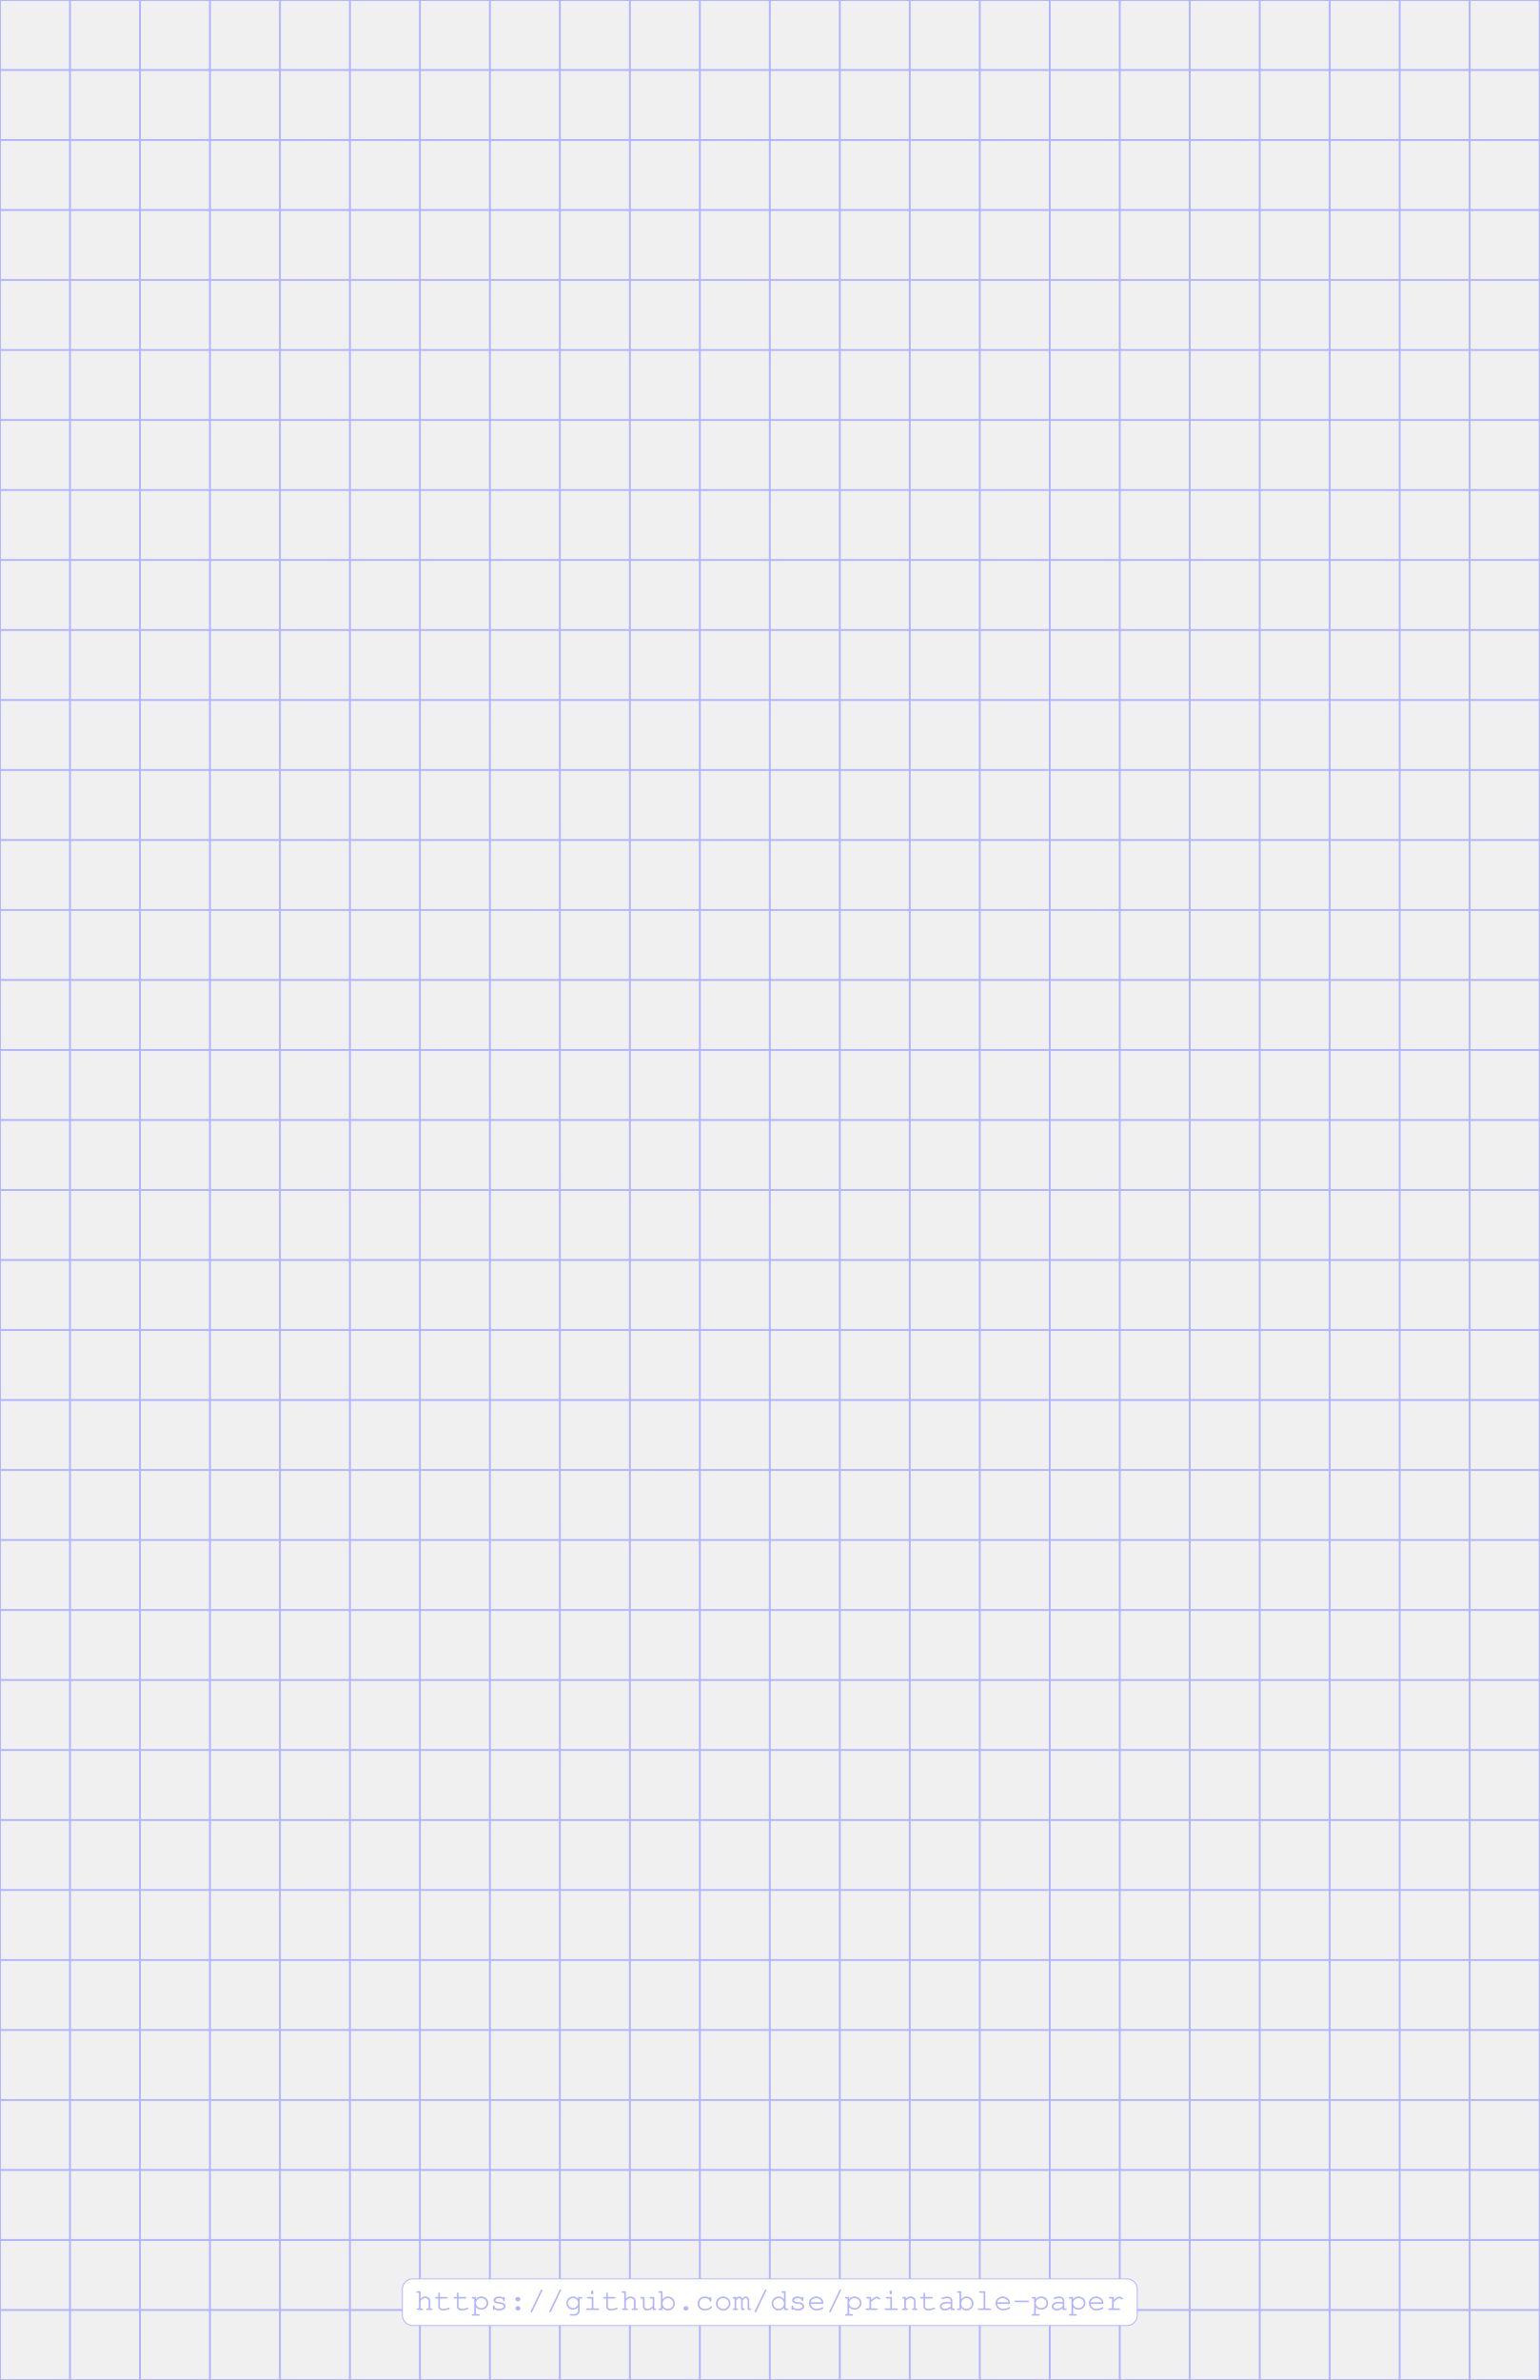
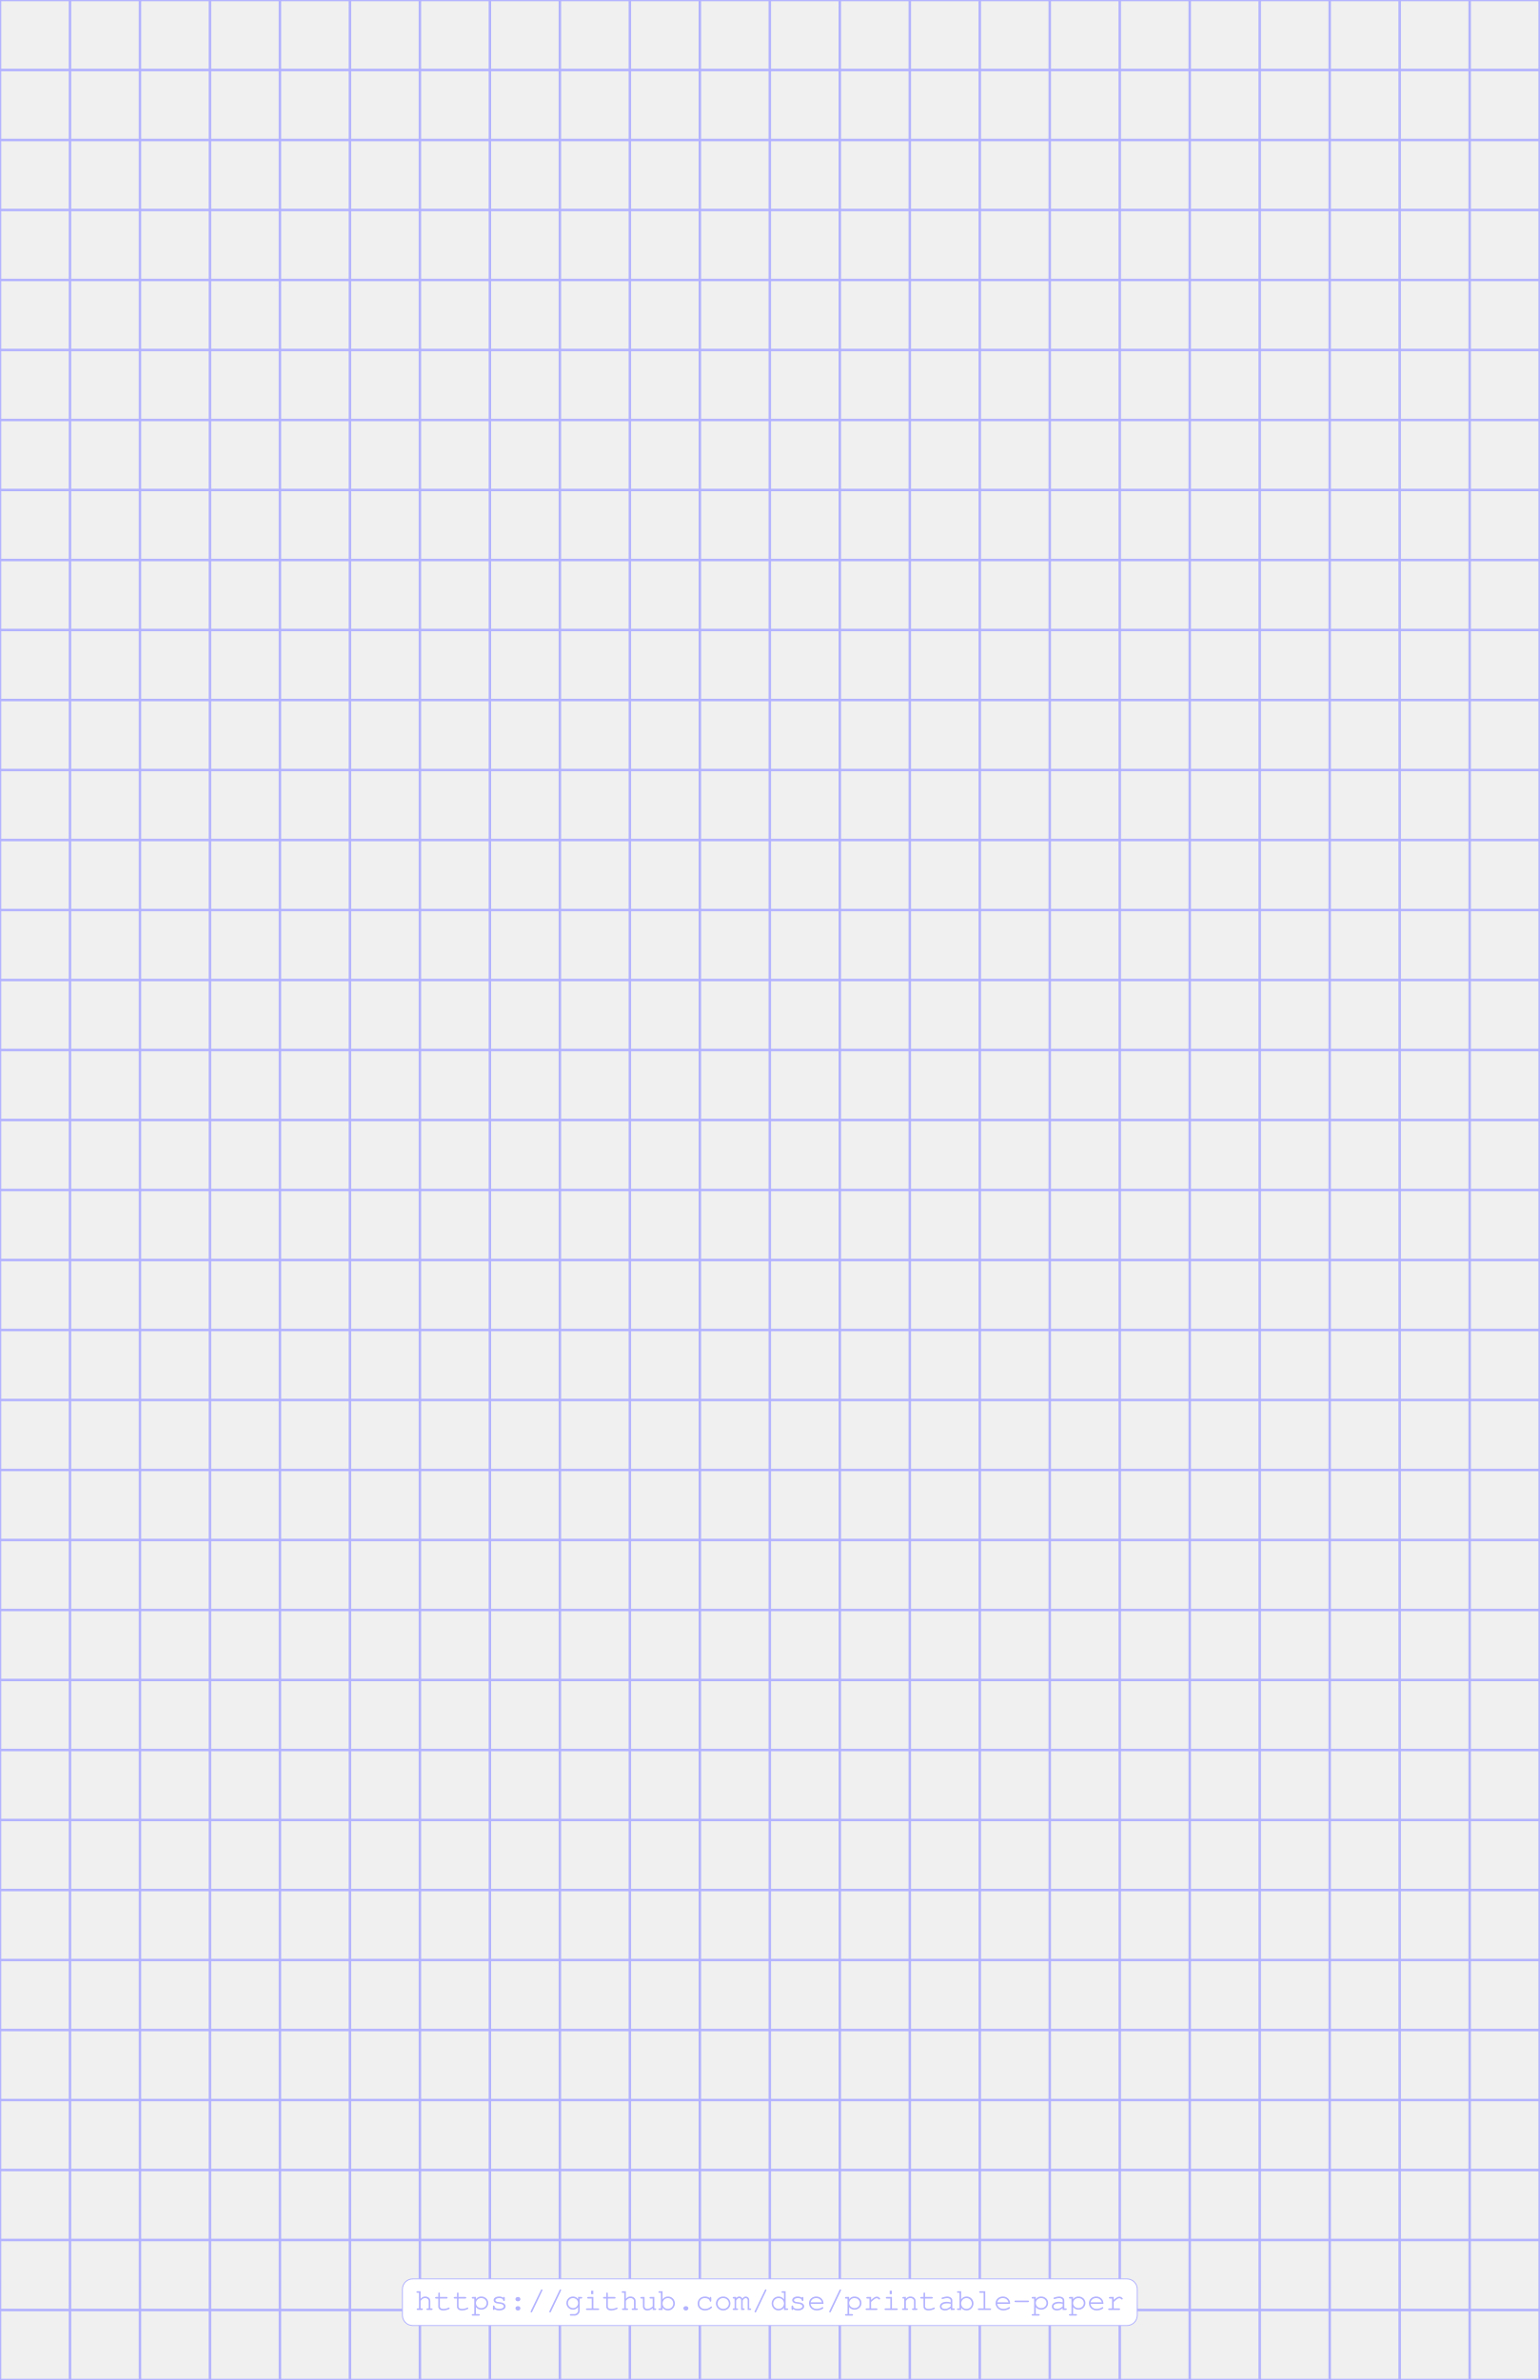
<svg xmlns="http://www.w3.org/2000/svg" width="396pt" height="612pt" viewBox="0 0 396 612">
  <defs />
  <style>        .line, .dot { stroke-linecap: round; }
        .stroke-linecap-butt { stroke-linecap: butt; }

        .line            { stroke-width: 0.72pt; }
        .line.xx-thin    { stroke-width: 0.24pt; }
        .line.x-thin     { stroke-width: 0.36pt; }
        .line.thin       { stroke-width: 0.48pt; }
        .line.thick      { stroke-width: 1.08pt; }
        .line.semi-thin  { stroke-width: 0.588pt; }
        .line.semi-thick { stroke-width: 0.882pt; }

        .dot             { stroke-width: 1.44pt; }
        .dot.thin        { stroke-width: 0.96pt; }
        .dot.thick       { stroke-width: 2.16pt; }
        .dot.semi-thin   { stroke-width: 1.176pt; }
        .dot.semi-thick  { stroke-width: 1.764pt; }

        .stroke-1     { stroke-width: 0.12pt; stroke-linecap: round; } /* 1/600 in */
        .stroke-2     { stroke-width: 0.24pt; stroke-linecap: round; }
        .stroke-3     { stroke-width: 0.36pt; stroke-linecap: round; }
        .stroke-4     { stroke-width: 0.48pt; stroke-linecap: round; }
        .stroke-5     { stroke-width: 0.60pt; stroke-linecap: round; }
        .stroke-6     { stroke-width: 0.72pt; stroke-linecap: round; }
        .stroke-7     { stroke-width: 0.84pt; stroke-linecap: round; }
        .stroke-8     { stroke-width: 0.96pt; stroke-linecap: round; }
        .stroke-9     { stroke-width: 1.08pt; stroke-linecap: round; }
        .stroke-10    { stroke-width: 1.20pt; stroke-linecap: round; }

        .blue  { stroke: #b3b3ff; }
        .red   { stroke: #ff9999; }
        .green { stroke: #b3ffb3; }
        .gray  { stroke: #b3b3b3; }
        .light.blue  { stroke: #d9d9ff; }
        .light.red   { stroke: #ffcccc; }
        .light.green { stroke: #d9ffd9; }
        .light.gray  { stroke: #d9d9d9; }

        .dark.blue  { stroke: #6767ff; }
        .dark.red   { stroke: #ff3333; }
        .dark.green { stroke: #67ff67; }
        .dark.gray  { stroke: #676767; }

        .alternate-blue  { stroke: #6767ff; opacity: 0.5; }
        .alternate-red   { stroke: #ff3333; opacity: 0.5; }
        .alternate-green { stroke: #67ff67; opacity: 0.5; }
        .alternate-gray  { stroke: #676767; opacity: 0.5; }
</style>
  <g id="grid">
-     <line x1="0" x2="396" y1="0" y2="0" class="x-thin blue line" />
-     <line x1="0" x2="396" y1="18" y2="18" class="x-thin blue line" />
-     <line x1="0" x2="396" y1="36" y2="36" class="x-thin blue line" />
-     <line x1="0" x2="396" y1="54" y2="54" class="x-thin blue line" />
-     <line x1="0" x2="396" y1="72" y2="72" class="x-thin blue line" />
-     <line x1="0" x2="396" y1="90" y2="90" class="x-thin blue line" />
-     <line x1="0" x2="396" y1="108" y2="108" class="x-thin blue line" />
-     <line x1="0" x2="396" y1="126" y2="126" class="x-thin blue line" />
-     <line x1="0" x2="396" y1="144" y2="144" class="x-thin blue line" />
-     <line x1="0" x2="396" y1="162" y2="162" class="x-thin blue line" />
-     <line x1="0" x2="396" y1="180" y2="180" class="x-thin blue line" />
-     <line x1="0" x2="396" y1="198" y2="198" class="x-thin blue line" />
-     <line x1="0" x2="396" y1="216" y2="216" class="x-thin blue line" />
-     <line x1="0" x2="396" y1="234" y2="234" class="x-thin blue line" />
-     <line x1="0" x2="396" y1="252" y2="252" class="x-thin blue line" />
-     <line x1="0" x2="396" y1="270" y2="270" class="x-thin blue line" />
-     <line x1="0" x2="396" y1="288" y2="288" class="x-thin blue line" />
-     <line x1="0" x2="396" y1="306" y2="306" class="x-thin blue line" />
-     <line x1="0" x2="396" y1="324" y2="324" class="x-thin blue line" />
-     <line x1="0" x2="396" y1="342" y2="342" class="x-thin blue line" />
-     <line x1="0" x2="396" y1="360" y2="360" class="x-thin blue line" />
-     <line x1="0" x2="396" y1="378" y2="378" class="x-thin blue line" />
-     <line x1="0" x2="396" y1="396" y2="396" class="x-thin blue line" />
-     <line x1="0" x2="396" y1="414" y2="414" class="x-thin blue line" />
-     <line x1="0" x2="396" y1="432" y2="432" class="x-thin blue line" />
-     <line x1="0" x2="396" y1="450" y2="450" class="x-thin blue line" />
-     <line x1="0" x2="396" y1="468" y2="468" class="x-thin blue line" />
-     <line x1="0" x2="396" y1="486" y2="486" class="x-thin blue line" />
-     <line x1="0" x2="396" y1="504" y2="504" class="x-thin blue line" />
-     <line x1="0" x2="396" y1="522" y2="522" class="x-thin blue line" />
-     <line x1="0" x2="396" y1="540" y2="540" class="x-thin blue line" />
-     <line x1="0" x2="396" y1="558" y2="558" class="x-thin blue line" />
-     <line x1="0" x2="396" y1="576" y2="576" class="x-thin blue line" />
-     <line x1="0" x2="396" y1="594" y2="594" class="x-thin blue line" />
-     <line x1="0" x2="396" y1="612" y2="612" class="x-thin blue line" />
-     <line x1="0" x2="0" y1="0" y2="612" class="x-thin blue line" />
-     <line x1="18" x2="18" y1="0" y2="612" class="x-thin blue line" />
-     <line x1="36" x2="36" y1="0" y2="612" class="x-thin blue line" />
-     <line x1="54" x2="54" y1="0" y2="612" class="x-thin blue line" />
-     <line x1="72" x2="72" y1="0" y2="612" class="x-thin blue line" />
-     <line x1="90" x2="90" y1="0" y2="612" class="x-thin blue line" />
-     <line x1="108" x2="108" y1="0" y2="612" class="x-thin blue line" />
-     <line x1="126" x2="126" y1="0" y2="612" class="x-thin blue line" />
-     <line x1="144" x2="144" y1="0" y2="612" class="x-thin blue line" />
-     <line x1="162" x2="162" y1="0" y2="612" class="x-thin blue line" />
-     <line x1="180" x2="180" y1="0" y2="612" class="x-thin blue line" />
-     <line x1="198" x2="198" y1="0" y2="612" class="x-thin blue line" />
-     <line x1="216" x2="216" y1="0" y2="612" class="x-thin blue line" />
-     <line x1="234" x2="234" y1="0" y2="612" class="x-thin blue line" />
-     <line x1="252" x2="252" y1="0" y2="612" class="x-thin blue line" />
-     <line x1="270" x2="270" y1="0" y2="612" class="x-thin blue line" />
-     <line x1="288" x2="288" y1="0" y2="612" class="x-thin blue line" />
-     <line x1="306" x2="306" y1="0" y2="612" class="x-thin blue line" />
-     <line x1="324" x2="324" y1="0" y2="612" class="x-thin blue line" />
-     <line x1="342" x2="342" y1="0" y2="612" class="x-thin blue line" />
-     <line x1="360" x2="360" y1="0" y2="612" class="x-thin blue line" />
-     <line x1="378" x2="378" y1="0" y2="612" class="x-thin blue line" />
-     <line x1="396" x2="396" y1="0" y2="612" class="x-thin blue line" />
+     <line x1="0" x2="396" y1="0" y2="0" class="thin blue line" />
+     <line x1="0" x2="396" y1="18" y2="18" class="thin blue line" />
+     <line x1="0" x2="396" y1="36" y2="36" class="thin blue line" />
+     <line x1="0" x2="396" y1="54" y2="54" class="thin blue line" />
+     <line x1="0" x2="396" y1="72" y2="72" class="thin blue line" />
+     <line x1="0" x2="396" y1="90" y2="90" class="thin blue line" />
+     <line x1="0" x2="396" y1="108" y2="108" class="thin blue line" />
+     <line x1="0" x2="396" y1="126" y2="126" class="thin blue line" />
+     <line x1="0" x2="396" y1="144" y2="144" class="thin blue line" />
+     <line x1="0" x2="396" y1="162" y2="162" class="thin blue line" />
+     <line x1="0" x2="396" y1="180" y2="180" class="thin blue line" />
+     <line x1="0" x2="396" y1="198" y2="198" class="thin blue line" />
+     <line x1="0" x2="396" y1="216" y2="216" class="thin blue line" />
+     <line x1="0" x2="396" y1="234" y2="234" class="thin blue line" />
+     <line x1="0" x2="396" y1="252" y2="252" class="thin blue line" />
+     <line x1="0" x2="396" y1="270" y2="270" class="thin blue line" />
+     <line x1="0" x2="396" y1="288" y2="288" class="thin blue line" />
+     <line x1="0" x2="396" y1="306" y2="306" class="thin blue line" />
+     <line x1="0" x2="396" y1="324" y2="324" class="thin blue line" />
+     <line x1="0" x2="396" y1="342" y2="342" class="thin blue line" />
+     <line x1="0" x2="396" y1="360" y2="360" class="thin blue line" />
+     <line x1="0" x2="396" y1="378" y2="378" class="thin blue line" />
+     <line x1="0" x2="396" y1="396" y2="396" class="thin blue line" />
+     <line x1="0" x2="396" y1="414" y2="414" class="thin blue line" />
+     <line x1="0" x2="396" y1="432" y2="432" class="thin blue line" />
+     <line x1="0" x2="396" y1="450" y2="450" class="thin blue line" />
+     <line x1="0" x2="396" y1="468" y2="468" class="thin blue line" />
+     <line x1="0" x2="396" y1="486" y2="486" class="thin blue line" />
+     <line x1="0" x2="396" y1="504" y2="504" class="thin blue line" />
+     <line x1="0" x2="396" y1="522" y2="522" class="thin blue line" />
+     <line x1="0" x2="396" y1="540" y2="540" class="thin blue line" />
+     <line x1="0" x2="396" y1="558" y2="558" class="thin blue line" />
+     <line x1="0" x2="396" y1="576" y2="576" class="thin blue line" />
+     <line x1="0" x2="396" y1="594" y2="594" class="thin blue line" />
+     <line x1="0" x2="396" y1="612" y2="612" class="thin blue line" />
+     <line x1="0" x2="0" y1="0" y2="612" class="thin blue line" />
+     <line x1="18" x2="18" y1="0" y2="612" class="thin blue line" />
+     <line x1="36" x2="36" y1="0" y2="612" class="thin blue line" />
+     <line x1="54" x2="54" y1="0" y2="612" class="thin blue line" />
+     <line x1="72" x2="72" y1="0" y2="612" class="thin blue line" />
+     <line x1="90" x2="90" y1="0" y2="612" class="thin blue line" />
+     <line x1="108" x2="108" y1="0" y2="612" class="thin blue line" />
+     <line x1="126" x2="126" y1="0" y2="612" class="thin blue line" />
+     <line x1="144" x2="144" y1="0" y2="612" class="thin blue line" />
+     <line x1="162" x2="162" y1="0" y2="612" class="thin blue line" />
+     <line x1="180" x2="180" y1="0" y2="612" class="thin blue line" />
+     <line x1="198" x2="198" y1="0" y2="612" class="thin blue line" />
+     <line x1="216" x2="216" y1="0" y2="612" class="thin blue line" />
+     <line x1="234" x2="234" y1="0" y2="612" class="thin blue line" />
+     <line x1="252" x2="252" y1="0" y2="612" class="thin blue line" />
+     <line x1="270" x2="270" y1="0" y2="612" class="thin blue line" />
+     <line x1="288" x2="288" y1="0" y2="612" class="thin blue line" />
+     <line x1="306" x2="306" y1="0" y2="612" class="thin blue line" />
+     <line x1="324" x2="324" y1="0" y2="612" class="thin blue line" />
+     <line x1="342" x2="342" y1="0" y2="612" class="thin blue line" />
+     <line x1="360" x2="360" y1="0" y2="612" class="thin blue line" />
+     <line x1="378" x2="378" y1="0" y2="612" class="thin blue line" />
+     <line x1="396" x2="396" y1="0" y2="612" class="thin blue line" />
  </g>
  <rect x="103.5" y="586" width="189" height="12" stroke="#b3b3ff" stroke-width="0.24" fill="#ffffff" rx="2pt" ry="2pt" />
  <text x="198" y="594" text-anchor="middle" fill="#b3b3ff" stroke="none" stroke-width="0" style="font-family: &quot;Courier&quot;, &quot;Courier New&quot;, monospace; font-size: 6pt;">https://github.com/dse/printable-paper</text>
</svg>
